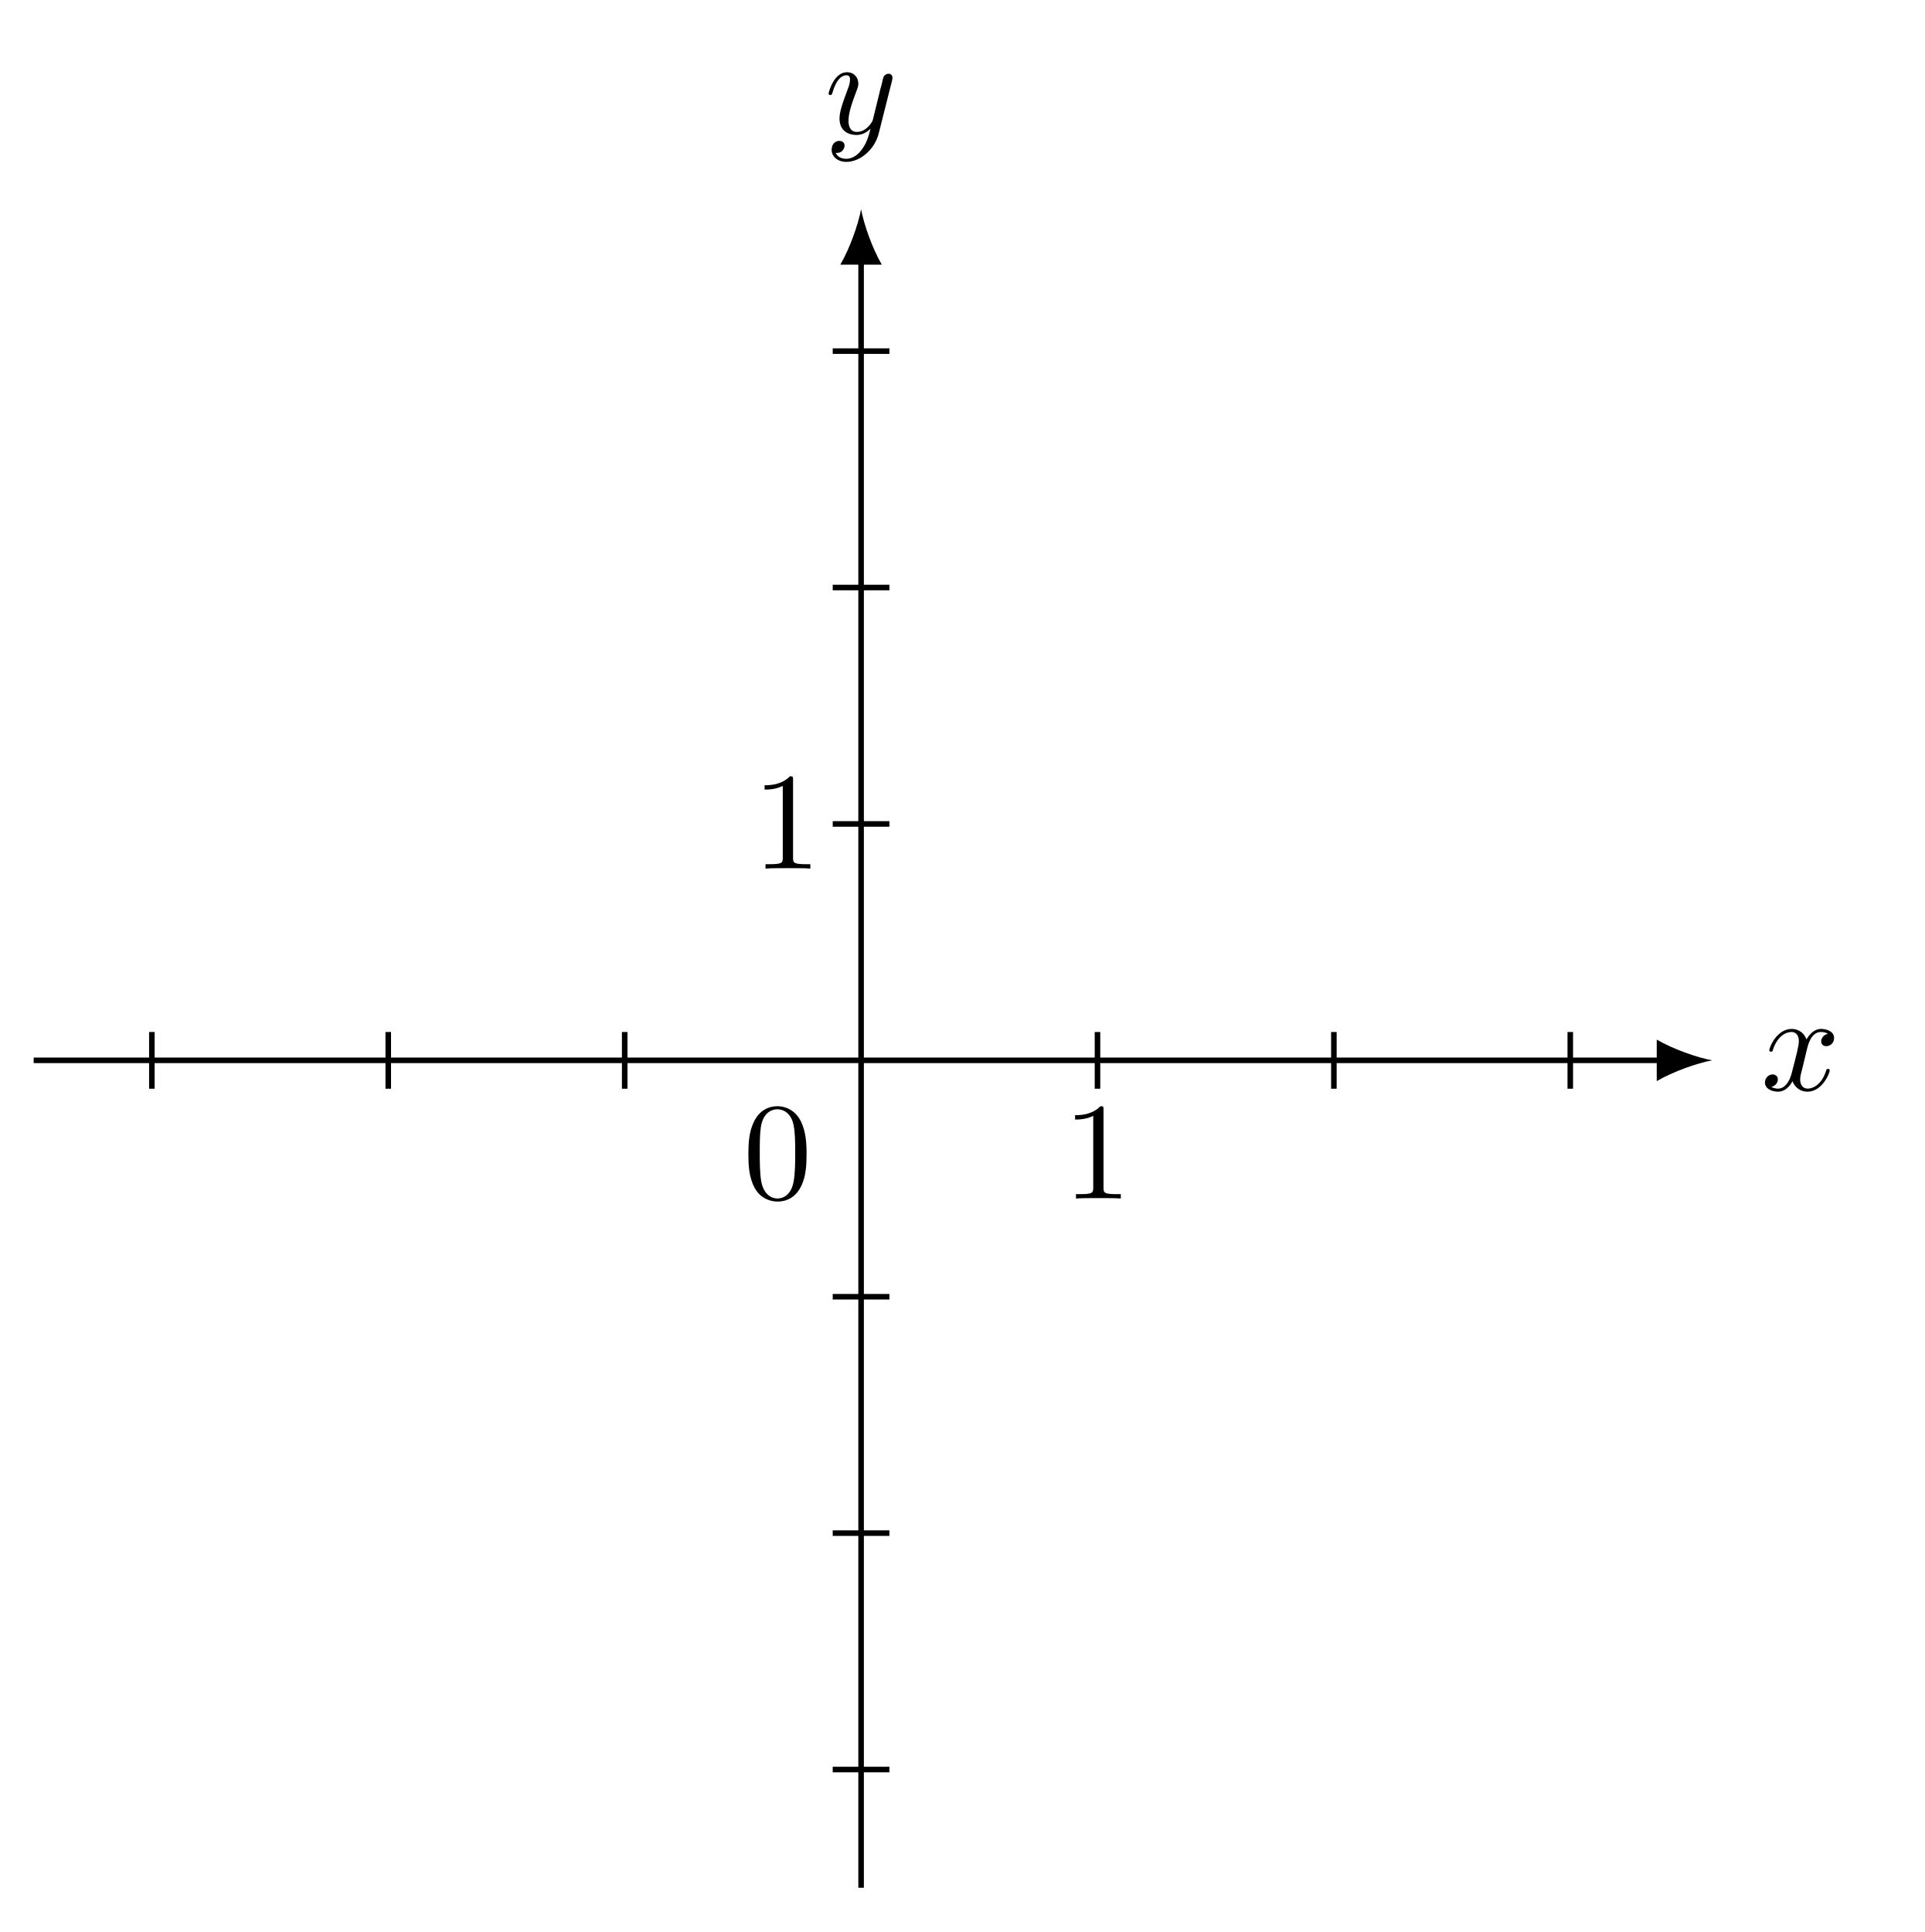
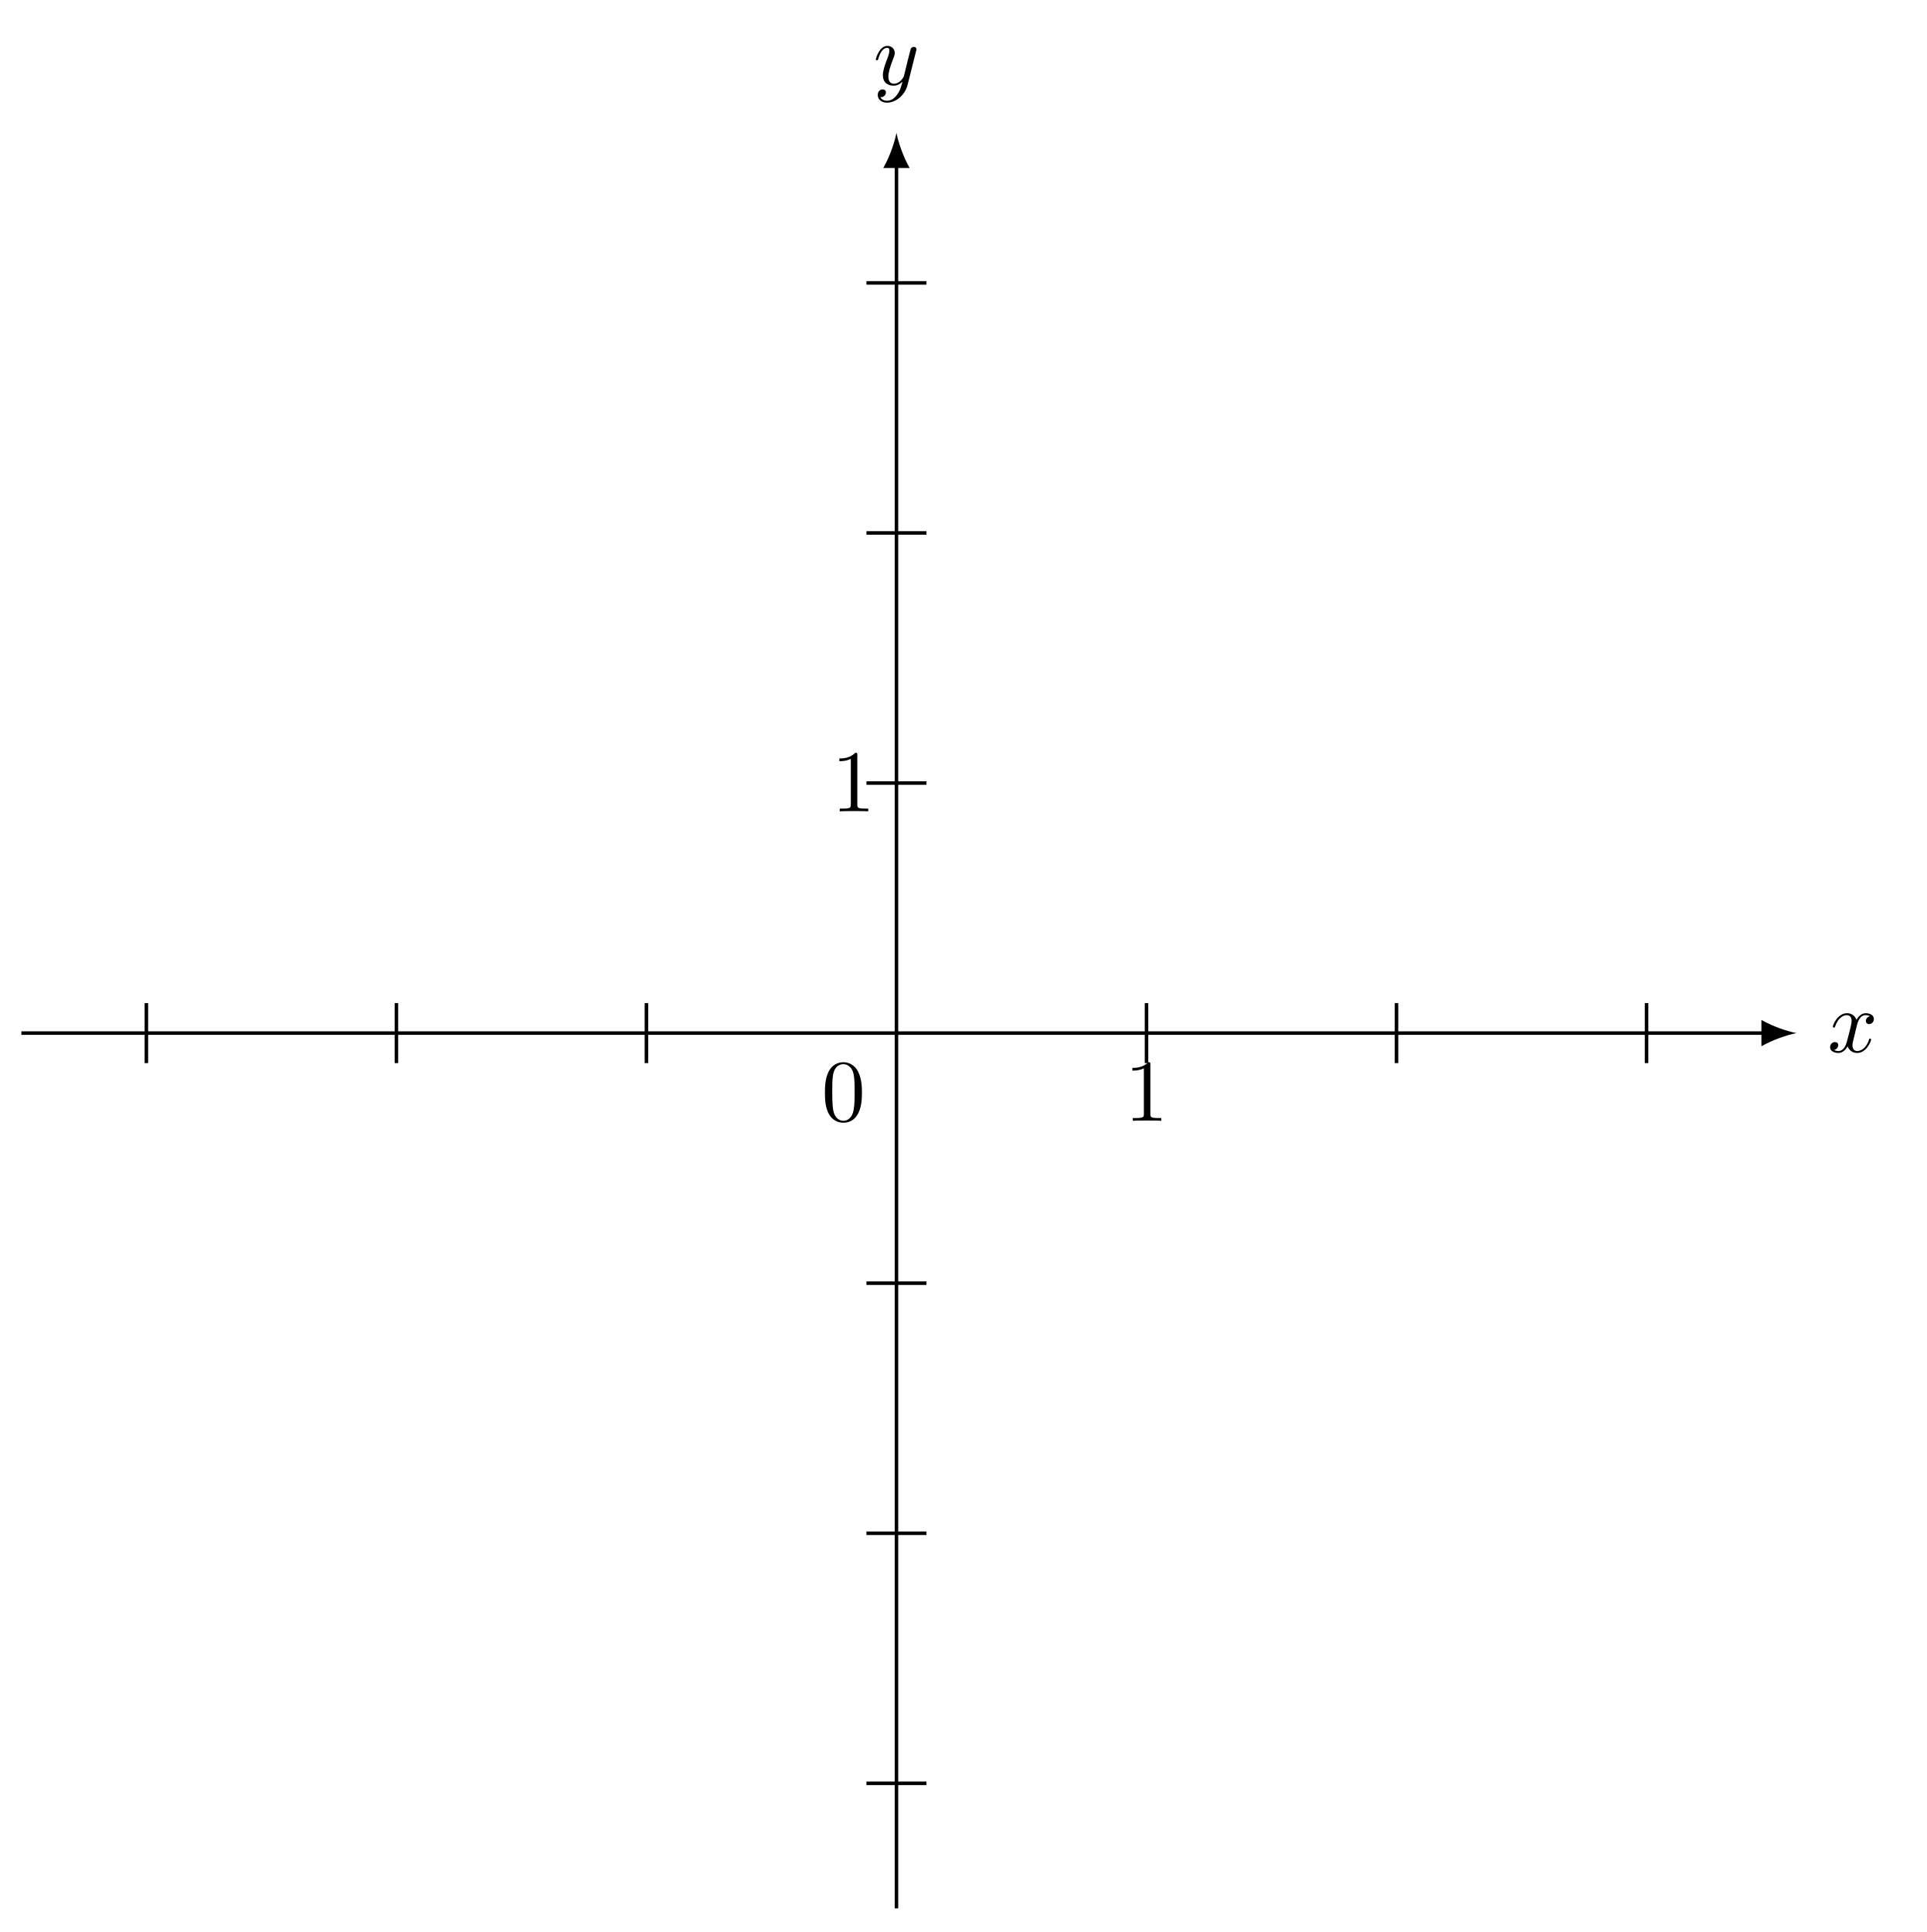
- <svg xmlns="http://www.w3.org/2000/svg" xmlns:xlink="http://www.w3.org/1999/xlink" data-source-hash="69fc26c4f9c6" width="137.476pt" height="138.008pt" viewBox="0 0 137.476 138.008" version="1.2">
+ <svg xmlns="http://www.w3.org/2000/svg" xmlns:xlink="http://www.w3.org/1999/xlink" data-source-hash="a289cdd210af" width="217.978pt" height="218.511pt" viewBox="0 0 217.978 218.511" version="1.2">
  <defs>
    <g>
      <symbol overflow="visible" id="glyph0-0">
        <path style="stroke:none;" d="" />
      </symbol>
      <symbol overflow="visible" id="glyph0-1">
-         <path style="stroke:none;" d="M 3.297 -2.984 C 3.359 -3.25 3.594 -4.156 4.281 -4.156 C 4.328 -4.156 4.562 -4.156 4.781 -4.031 C 4.5 -3.969 4.297 -3.734 4.297 -3.484 C 4.297 -3.328 4.406 -3.141 4.672 -3.141 C 4.891 -3.141 5.219 -3.328 5.219 -3.719 C 5.219 -4.234 4.625 -4.375 4.297 -4.375 C 3.719 -4.375 3.375 -3.844 3.25 -3.625 C 3 -4.266 2.469 -4.375 2.188 -4.375 C 1.156 -4.375 0.594 -3.094 0.594 -2.844 C 0.594 -2.75 0.688 -2.75 0.719 -2.75 C 0.797 -2.75 0.828 -2.766 0.844 -2.859 C 1.172 -3.906 1.828 -4.156 2.172 -4.156 C 2.359 -4.156 2.703 -4.062 2.703 -3.484 C 2.703 -3.188 2.531 -2.516 2.172 -1.141 C 2 -0.531 1.656 -0.109 1.219 -0.109 C 1.172 -0.109 0.938 -0.109 0.734 -0.234 C 0.984 -0.281 1.203 -0.5 1.203 -0.766 C 1.203 -1.031 0.984 -1.125 0.828 -1.125 C 0.531 -1.125 0.281 -0.859 0.281 -0.547 C 0.281 -0.094 0.781 0.109 1.219 0.109 C 1.875 0.109 2.219 -0.578 2.25 -0.641 C 2.375 -0.281 2.734 0.109 3.328 0.109 C 4.344 0.109 4.906 -1.172 4.906 -1.422 C 4.906 -1.516 4.812 -1.516 4.781 -1.516 C 4.703 -1.516 4.672 -1.469 4.656 -1.406 C 4.328 -0.344 3.656 -0.109 3.344 -0.109 C 2.953 -0.109 2.797 -0.422 2.797 -0.766 C 2.797 -0.984 2.859 -1.203 2.969 -1.625 Z M 3.297 -2.984 " />
+         <path style="stroke:none;" d="M 3.312 -3 C 3.375 -3.266 3.609 -4.172 4.297 -4.172 C 4.359 -4.172 4.594 -4.172 4.797 -4.047 C 4.516 -4 4.328 -3.75 4.328 -3.516 C 4.328 -3.344 4.438 -3.156 4.703 -3.156 C 4.922 -3.156 5.234 -3.344 5.234 -3.734 C 5.234 -4.25 4.656 -4.391 4.312 -4.391 C 3.734 -4.391 3.391 -3.859 3.266 -3.641 C 3.016 -4.297 2.484 -4.391 2.203 -4.391 C 1.156 -4.391 0.594 -3.109 0.594 -2.859 C 0.594 -2.766 0.703 -2.766 0.719 -2.766 C 0.797 -2.766 0.828 -2.781 0.844 -2.875 C 1.188 -3.922 1.844 -4.172 2.172 -4.172 C 2.359 -4.172 2.719 -4.078 2.719 -3.516 C 2.719 -3.203 2.547 -2.531 2.172 -1.141 C 2.016 -0.531 1.672 -0.109 1.234 -0.109 C 1.172 -0.109 0.938 -0.109 0.734 -0.234 C 0.984 -0.281 1.203 -0.5 1.203 -0.781 C 1.203 -1.047 0.984 -1.125 0.828 -1.125 C 0.531 -1.125 0.281 -0.859 0.281 -0.547 C 0.281 -0.094 0.781 0.109 1.219 0.109 C 1.875 0.109 2.234 -0.594 2.266 -0.641 C 2.391 -0.281 2.75 0.109 3.344 0.109 C 4.359 0.109 4.922 -1.172 4.922 -1.422 C 4.922 -1.516 4.844 -1.516 4.812 -1.516 C 4.719 -1.516 4.703 -1.484 4.688 -1.406 C 4.359 -0.344 3.672 -0.109 3.359 -0.109 C 2.969 -0.109 2.812 -0.422 2.812 -0.766 C 2.812 -0.984 2.875 -1.203 2.984 -1.641 Z M 3.312 -3 " />
      </symbol>
      <symbol overflow="visible" id="glyph0-2">
-         <path style="stroke:none;" d="M 4.812 -3.766 C 4.844 -3.906 4.844 -3.922 4.844 -4 C 4.844 -4.172 4.703 -4.266 4.562 -4.266 C 4.453 -4.266 4.297 -4.203 4.219 -4.062 C 4.188 -4 4.109 -3.703 4.078 -3.516 C 4 -3.266 3.938 -3 3.875 -2.734 L 3.438 -0.953 C 3.391 -0.797 2.969 -0.109 2.312 -0.109 C 1.812 -0.109 1.703 -0.547 1.703 -0.906 C 1.703 -1.359 1.875 -1.984 2.203 -2.844 C 2.359 -3.25 2.406 -3.359 2.406 -3.562 C 2.406 -4 2.094 -4.375 1.594 -4.375 C 0.656 -4.375 0.281 -2.938 0.281 -2.844 C 0.281 -2.75 0.391 -2.75 0.406 -2.75 C 0.5 -2.75 0.516 -2.766 0.562 -2.922 C 0.828 -3.859 1.219 -4.156 1.562 -4.156 C 1.641 -4.156 1.812 -4.156 1.812 -3.844 C 1.812 -3.594 1.719 -3.328 1.641 -3.141 C 1.25 -2.094 1.062 -1.531 1.062 -1.062 C 1.062 -0.188 1.688 0.109 2.281 0.109 C 2.656 0.109 3 -0.062 3.281 -0.344 C 3.141 0.172 3.031 0.656 2.625 1.188 C 2.375 1.516 2 1.812 1.547 1.812 C 1.406 1.812 0.953 1.781 0.797 1.391 C 0.953 1.391 1.078 1.391 1.219 1.281 C 1.312 1.188 1.422 1.062 1.422 0.875 C 1.422 0.562 1.141 0.531 1.047 0.531 C 0.828 0.531 0.5 0.688 0.5 1.172 C 0.5 1.656 0.938 2.031 1.547 2.031 C 2.562 2.031 3.578 1.125 3.859 0.016 Z M 4.812 -3.766 " />
+         <path style="stroke:none;" d="M 4.828 -3.781 C 4.875 -3.922 4.875 -3.938 4.875 -4.016 C 4.875 -4.188 4.734 -4.281 4.578 -4.281 C 4.484 -4.281 4.328 -4.219 4.234 -4.078 C 4.219 -4.031 4.141 -3.719 4.094 -3.531 C 4.031 -3.281 3.953 -3.016 3.891 -2.75 L 3.453 -0.953 C 3.406 -0.812 2.984 -0.109 2.328 -0.109 C 1.812 -0.109 1.703 -0.547 1.703 -0.922 C 1.703 -1.375 1.875 -1.984 2.219 -2.859 C 2.375 -3.266 2.422 -3.375 2.422 -3.578 C 2.422 -4.031 2.094 -4.391 1.594 -4.391 C 0.656 -4.391 0.281 -2.953 0.281 -2.859 C 0.281 -2.766 0.391 -2.766 0.406 -2.766 C 0.5 -2.766 0.516 -2.781 0.562 -2.938 C 0.828 -3.875 1.234 -4.172 1.562 -4.172 C 1.656 -4.172 1.812 -4.172 1.812 -3.859 C 1.812 -3.609 1.719 -3.344 1.656 -3.156 C 1.25 -2.109 1.078 -1.547 1.078 -1.078 C 1.078 -0.188 1.703 0.109 2.281 0.109 C 2.672 0.109 3.016 -0.062 3.297 -0.344 C 3.156 0.172 3.047 0.672 2.641 1.188 C 2.391 1.531 2 1.812 1.547 1.812 C 1.406 1.812 0.969 1.781 0.797 1.406 C 0.953 1.406 1.078 1.406 1.219 1.281 C 1.328 1.188 1.422 1.062 1.422 0.875 C 1.422 0.562 1.156 0.531 1.047 0.531 C 0.828 0.531 0.5 0.688 0.5 1.172 C 0.5 1.672 0.938 2.031 1.547 2.031 C 2.578 2.031 3.594 1.141 3.875 0.016 Z M 4.828 -3.781 " />
      </symbol>
      <symbol overflow="visible" id="glyph1-0">
        <path style="stroke:none;" d="" />
      </symbol>
      <symbol overflow="visible" id="glyph1-1">
-         <path style="stroke:none;" d="M 4.547 -3.172 C 4.547 -3.953 4.5 -4.75 4.156 -5.484 C 3.703 -6.422 2.891 -6.594 2.469 -6.594 C 1.875 -6.594 1.156 -6.328 0.75 -5.406 C 0.438 -4.734 0.391 -3.953 0.391 -3.172 C 0.391 -2.422 0.422 -1.531 0.828 -0.781 C 1.25 0.016 1.984 0.219 2.469 0.219 C 3 0.219 3.75 0.016 4.188 -0.938 C 4.5 -1.609 4.547 -2.391 4.547 -3.172 Z M 2.469 0 C 2.078 0 1.5 -0.25 1.312 -1.203 C 1.203 -1.797 1.203 -2.703 1.203 -3.281 C 1.203 -3.922 1.203 -4.562 1.281 -5.109 C 1.469 -6.281 2.219 -6.375 2.469 -6.375 C 2.797 -6.375 3.438 -6.188 3.625 -5.219 C 3.734 -4.656 3.734 -3.906 3.734 -3.281 C 3.734 -2.547 3.734 -1.875 3.625 -1.234 C 3.469 -0.297 2.906 0 2.469 0 Z M 2.469 0 " />
+         <path style="stroke:none;" d="M 4.578 -3.188 C 4.578 -3.969 4.516 -4.766 4.172 -5.5 C 3.719 -6.453 2.906 -6.625 2.484 -6.625 C 1.891 -6.625 1.156 -6.359 0.75 -5.438 C 0.438 -4.75 0.391 -3.969 0.391 -3.188 C 0.391 -2.438 0.422 -1.547 0.828 -0.781 C 1.266 0.016 1.984 0.219 2.469 0.219 C 3.016 0.219 3.766 0.016 4.203 -0.938 C 4.516 -1.625 4.578 -2.391 4.578 -3.188 Z M 2.469 0 C 2.094 0 1.5 -0.25 1.328 -1.203 C 1.219 -1.797 1.219 -2.719 1.219 -3.297 C 1.219 -3.938 1.219 -4.594 1.297 -5.125 C 1.484 -6.312 2.219 -6.406 2.469 -6.406 C 2.797 -6.406 3.453 -6.219 3.641 -5.234 C 3.75 -4.688 3.75 -3.922 3.75 -3.297 C 3.75 -2.547 3.75 -1.875 3.641 -1.25 C 3.484 -0.297 2.922 0 2.469 0 Z M 2.469 0 " />
      </symbol>
      <symbol overflow="visible" id="glyph1-2">
-         <path style="stroke:none;" d="M 2.906 -6.328 C 2.906 -6.562 2.906 -6.594 2.688 -6.594 C 2.062 -5.953 1.203 -5.953 0.875 -5.953 L 0.875 -5.641 C 1.078 -5.641 1.656 -5.641 2.172 -5.906 L 2.172 -0.781 C 2.172 -0.422 2.141 -0.312 1.25 -0.312 L 0.938 -0.312 L 0.938 0 C 1.281 -0.031 2.141 -0.031 2.547 -0.031 C 2.938 -0.031 3.797 -0.031 4.141 0 L 4.141 -0.312 L 3.828 -0.312 C 2.938 -0.312 2.906 -0.422 2.906 -0.781 Z M 2.906 -6.328 " />
+         <path style="stroke:none;" d="M 2.922 -6.359 C 2.922 -6.594 2.922 -6.625 2.688 -6.625 C 2.078 -5.984 1.203 -5.984 0.891 -5.984 L 0.891 -5.672 C 1.078 -5.672 1.672 -5.672 2.188 -5.938 L 2.188 -0.781 C 2.188 -0.422 2.156 -0.312 1.266 -0.312 L 0.938 -0.312 L 0.938 0 C 1.297 -0.031 2.156 -0.031 2.547 -0.031 C 2.953 -0.031 3.812 -0.031 4.156 0 L 4.156 -0.312 L 3.844 -0.312 C 2.953 -0.312 2.922 -0.422 2.922 -0.781 Z M 2.922 -6.359 " />
      </symbol>
    </g>
  </defs>
  <g id="surface1">
-     <path style="fill:none;stroke-width:0.399;stroke-linecap:butt;stroke-linejoin:miter;stroke:rgb(0%,0%,0%);stroke-opacity:1;stroke-miterlimit:10;" d="M -59.529 0.001 L 57.644 0.001 " transform="matrix(0.992863,0,0,-0.992863,61.50995,75.74356)" />
-     <path style=" stroke:none;fill-rule:nonzero;fill:rgb(0%,0%,0%);fill-opacity:1;" d="M 122.305 75.742 C 121.246 75.547 119.531 74.953 118.348 74.262 L 118.348 77.227 C 119.531 76.535 121.246 75.941 122.305 75.742 " />
+     <path style="fill:none;stroke-width:0.399;stroke-linecap:butt;stroke-linejoin:miter;stroke:rgb(0%,0%,0%);stroke-opacity:1;stroke-miterlimit:10;" d="M -99.214 0.002 L 98.462 0.002 " transform="matrix(0.997767,0,0,-0.997767,101.41,116.8455)" />
+     <path style=" stroke:none;fill-rule:nonzero;fill:rgb(0%,0%,0%);fill-opacity:1;" d="M 203.23 116.844 C 202.172 116.648 200.449 116.051 199.254 115.355 L 199.254 118.336 C 200.449 117.641 202.172 117.043 203.23 116.844 " />
    <g style="fill:rgb(0%,0%,0%);fill-opacity:1;">
-       <use xlink:href="#glyph0-1" x="125.797" y="77.873" />
+       <use xlink:href="#glyph0-1" x="206.741" y="118.985" />
    </g>
-     <path style="fill:none;stroke-width:0.399;stroke-linecap:butt;stroke-linejoin:miter;stroke:rgb(0%,0%,0%);stroke-opacity:1;stroke-miterlimit:10;" d="M 0.002 -59.529 L 0.002 57.643 " transform="matrix(0.992863,0,0,-0.992863,61.50995,75.74356)" />
-     <path style=" stroke:none;fill-rule:nonzero;fill:rgb(0%,0%,0%);fill-opacity:1;" d="M 61.512 14.949 C 61.312 16.008 60.719 17.719 60.027 18.906 L 62.992 18.906 C 62.301 17.719 61.707 16.008 61.512 14.949 " />
+     <path style="fill:none;stroke-width:0.399;stroke-linecap:butt;stroke-linejoin:miter;stroke:rgb(0%,0%,0%);stroke-opacity:1;stroke-miterlimit:10;" d="M 0 -99.212 L 0 98.464 " transform="matrix(0.997767,0,0,-0.997767,101.41,116.8455)" />
+     <path style=" stroke:none;fill-rule:nonzero;fill:rgb(0%,0%,0%);fill-opacity:1;" d="M 101.41 15.023 C 101.211 16.086 100.613 17.809 99.918 19 L 102.902 19 C 102.207 17.809 101.609 16.086 101.41 15.023 " />
    <g style="fill:rgb(0%,0%,0%);fill-opacity:1;">
-       <use xlink:href="#glyph0-2" x="58.908" y="9.533" />
+       <use xlink:href="#glyph0-2" x="98.795" y="9.581" />
    </g>
-     <path style="fill:none;stroke-width:0.399;stroke-linecap:butt;stroke-linejoin:miter;stroke:rgb(0%,0%,0%);stroke-opacity:1;stroke-miterlimit:10;" d="M -51.026 -2.041 L -51.026 2.039 " transform="matrix(0.992863,0,0,-0.992863,61.50995,75.74356)" />
-     <path style="fill:none;stroke-width:0.399;stroke-linecap:butt;stroke-linejoin:miter;stroke:rgb(0%,0%,0%);stroke-opacity:1;stroke-miterlimit:10;" d="M -34.018 -2.041 L -34.018 2.039 " transform="matrix(0.992863,0,0,-0.992863,61.50995,75.74356)" />
-     <path style="fill:none;stroke-width:0.399;stroke-linecap:butt;stroke-linejoin:miter;stroke:rgb(0%,0%,0%);stroke-opacity:1;stroke-miterlimit:10;" d="M -17.006 -2.041 L -17.006 2.039 " transform="matrix(0.992863,0,0,-0.992863,61.50995,75.74356)" />
-     <path style="fill:none;stroke-width:0.399;stroke-linecap:butt;stroke-linejoin:miter;stroke:rgb(0%,0%,0%);stroke-opacity:1;stroke-miterlimit:10;" d="M 17.01 -2.041 L 17.01 2.039 " transform="matrix(0.992863,0,0,-0.992863,61.50995,75.74356)" />
-     <path style="fill:none;stroke-width:0.399;stroke-linecap:butt;stroke-linejoin:miter;stroke:rgb(0%,0%,0%);stroke-opacity:1;stroke-miterlimit:10;" d="M 34.018 -2.041 L 34.018 2.039 " transform="matrix(0.992863,0,0,-0.992863,61.50995,75.74356)" />
-     <path style="fill:none;stroke-width:0.399;stroke-linecap:butt;stroke-linejoin:miter;stroke:rgb(0%,0%,0%);stroke-opacity:1;stroke-miterlimit:10;" d="M 51.026 -2.041 L 51.026 2.039 " transform="matrix(0.992863,0,0,-0.992863,61.50995,75.74356)" />
-     <path style="fill:none;stroke-width:0.399;stroke-linecap:butt;stroke-linejoin:miter;stroke:rgb(0%,0%,0%);stroke-opacity:1;stroke-miterlimit:10;" d="M -2.04 -51.023 L 2.04 -51.023 " transform="matrix(0.992863,0,0,-0.992863,61.50995,75.74356)" />
-     <path style="fill:none;stroke-width:0.399;stroke-linecap:butt;stroke-linejoin:miter;stroke:rgb(0%,0%,0%);stroke-opacity:1;stroke-miterlimit:10;" d="M -2.04 -34.015 L 2.04 -34.015 " transform="matrix(0.992863,0,0,-0.992863,61.50995,75.74356)" />
-     <path style="fill:none;stroke-width:0.399;stroke-linecap:butt;stroke-linejoin:miter;stroke:rgb(0%,0%,0%);stroke-opacity:1;stroke-miterlimit:10;" d="M -2.04 -17.007 L 2.04 -17.007 " transform="matrix(0.992863,0,0,-0.992863,61.50995,75.74356)" />
-     <path style="fill:none;stroke-width:0.399;stroke-linecap:butt;stroke-linejoin:miter;stroke:rgb(0%,0%,0%);stroke-opacity:1;stroke-miterlimit:10;" d="M -2.04 17.009 L 2.04 17.009 " transform="matrix(0.992863,0,0,-0.992863,61.50995,75.74356)" />
-     <path style="fill:none;stroke-width:0.399;stroke-linecap:butt;stroke-linejoin:miter;stroke:rgb(0%,0%,0%);stroke-opacity:1;stroke-miterlimit:10;" d="M -2.04 34.018 L 2.04 34.018 " transform="matrix(0.992863,0,0,-0.992863,61.50995,75.74356)" />
-     <path style="fill:none;stroke-width:0.399;stroke-linecap:butt;stroke-linejoin:miter;stroke:rgb(0%,0%,0%);stroke-opacity:1;stroke-miterlimit:10;" d="M -2.04 51.026 L 2.04 51.026 " transform="matrix(0.992863,0,0,-0.992863,61.50995,75.74356)" />
+     <path style="fill:none;stroke-width:0.399;stroke-linecap:butt;stroke-linejoin:miter;stroke:rgb(0%,0%,0%);stroke-opacity:1;stroke-miterlimit:10;" d="M -85.041 -3.4 L -85.041 3.4 " transform="matrix(0.997767,0,0,-0.997767,101.41,116.8455)" />
+     <path style="fill:none;stroke-width:0.399;stroke-linecap:butt;stroke-linejoin:miter;stroke:rgb(0%,0%,0%);stroke-opacity:1;stroke-miterlimit:10;" d="M -56.693 -3.4 L -56.693 3.4 " transform="matrix(0.997767,0,0,-0.997767,101.41,116.8455)" />
+     <path style="fill:none;stroke-width:0.399;stroke-linecap:butt;stroke-linejoin:miter;stroke:rgb(0%,0%,0%);stroke-opacity:1;stroke-miterlimit:10;" d="M -28.348 -3.4 L -28.348 3.4 " transform="matrix(0.997767,0,0,-0.997767,101.41,116.8455)" />
+     <path style="fill:none;stroke-width:0.399;stroke-linecap:butt;stroke-linejoin:miter;stroke:rgb(0%,0%,0%);stroke-opacity:1;stroke-miterlimit:10;" d="M 28.349 -3.4 L 28.349 3.4 " transform="matrix(0.997767,0,0,-0.997767,101.41,116.8455)" />
+     <path style="fill:none;stroke-width:0.399;stroke-linecap:butt;stroke-linejoin:miter;stroke:rgb(0%,0%,0%);stroke-opacity:1;stroke-miterlimit:10;" d="M 56.693 -3.4 L 56.693 3.4 " transform="matrix(0.997767,0,0,-0.997767,101.41,116.8455)" />
+     <path style="fill:none;stroke-width:0.399;stroke-linecap:butt;stroke-linejoin:miter;stroke:rgb(0%,0%,0%);stroke-opacity:1;stroke-miterlimit:10;" d="M 85.042 -3.4 L 85.042 3.4 " transform="matrix(0.997767,0,0,-0.997767,101.41,116.8455)" />
+     <path style="fill:none;stroke-width:0.399;stroke-linecap:butt;stroke-linejoin:miter;stroke:rgb(0%,0%,0%);stroke-opacity:1;stroke-miterlimit:10;" d="M -3.402 -85.04 L 3.402 -85.04 " transform="matrix(0.997767,0,0,-0.997767,101.41,116.8455)" />
+     <path style="fill:none;stroke-width:0.399;stroke-linecap:butt;stroke-linejoin:miter;stroke:rgb(0%,0%,0%);stroke-opacity:1;stroke-miterlimit:10;" d="M -3.402 -56.695 L 3.402 -56.695 " transform="matrix(0.997767,0,0,-0.997767,101.41,116.8455)" />
+     <path style="fill:none;stroke-width:0.399;stroke-linecap:butt;stroke-linejoin:miter;stroke:rgb(0%,0%,0%);stroke-opacity:1;stroke-miterlimit:10;" d="M -3.402 -28.347 L 3.402 -28.347 " transform="matrix(0.997767,0,0,-0.997767,101.41,116.8455)" />
+     <path style="fill:none;stroke-width:0.399;stroke-linecap:butt;stroke-linejoin:miter;stroke:rgb(0%,0%,0%);stroke-opacity:1;stroke-miterlimit:10;" d="M -3.402 28.346 L 3.402 28.346 " transform="matrix(0.997767,0,0,-0.997767,101.41,116.8455)" />
+     <path style="fill:none;stroke-width:0.399;stroke-linecap:butt;stroke-linejoin:miter;stroke:rgb(0%,0%,0%);stroke-opacity:1;stroke-miterlimit:10;" d="M -3.402 56.695 L 3.402 56.695 " transform="matrix(0.997767,0,0,-0.997767,101.41,116.8455)" />
+     <path style="fill:none;stroke-width:0.399;stroke-linecap:butt;stroke-linejoin:miter;stroke:rgb(0%,0%,0%);stroke-opacity:1;stroke-miterlimit:10;" d="M -3.402 85.039 L 3.402 85.039 " transform="matrix(0.997767,0,0,-0.997767,101.41,116.8455)" />
    <g style="fill:rgb(0%,0%,0%);fill-opacity:1;">
-       <use xlink:href="#glyph1-1" x="53.07" y="85.613" />
+       <use xlink:href="#glyph1-1" x="92.928" y="126.763" />
    </g>
    <g style="fill:rgb(0%,0%,0%);fill-opacity:1;">
-       <use xlink:href="#glyph1-2" x="75.923" y="85.613" />
+       <use xlink:href="#glyph1-2" x="127.208" y="126.763" />
    </g>
    <g style="fill:rgb(0%,0%,0%);fill-opacity:1;">
-       <use xlink:href="#glyph1-2" x="53.745" y="62.044" />
+       <use xlink:href="#glyph1-2" x="94.059" y="91.765" />
    </g>
  </g>
</svg>
